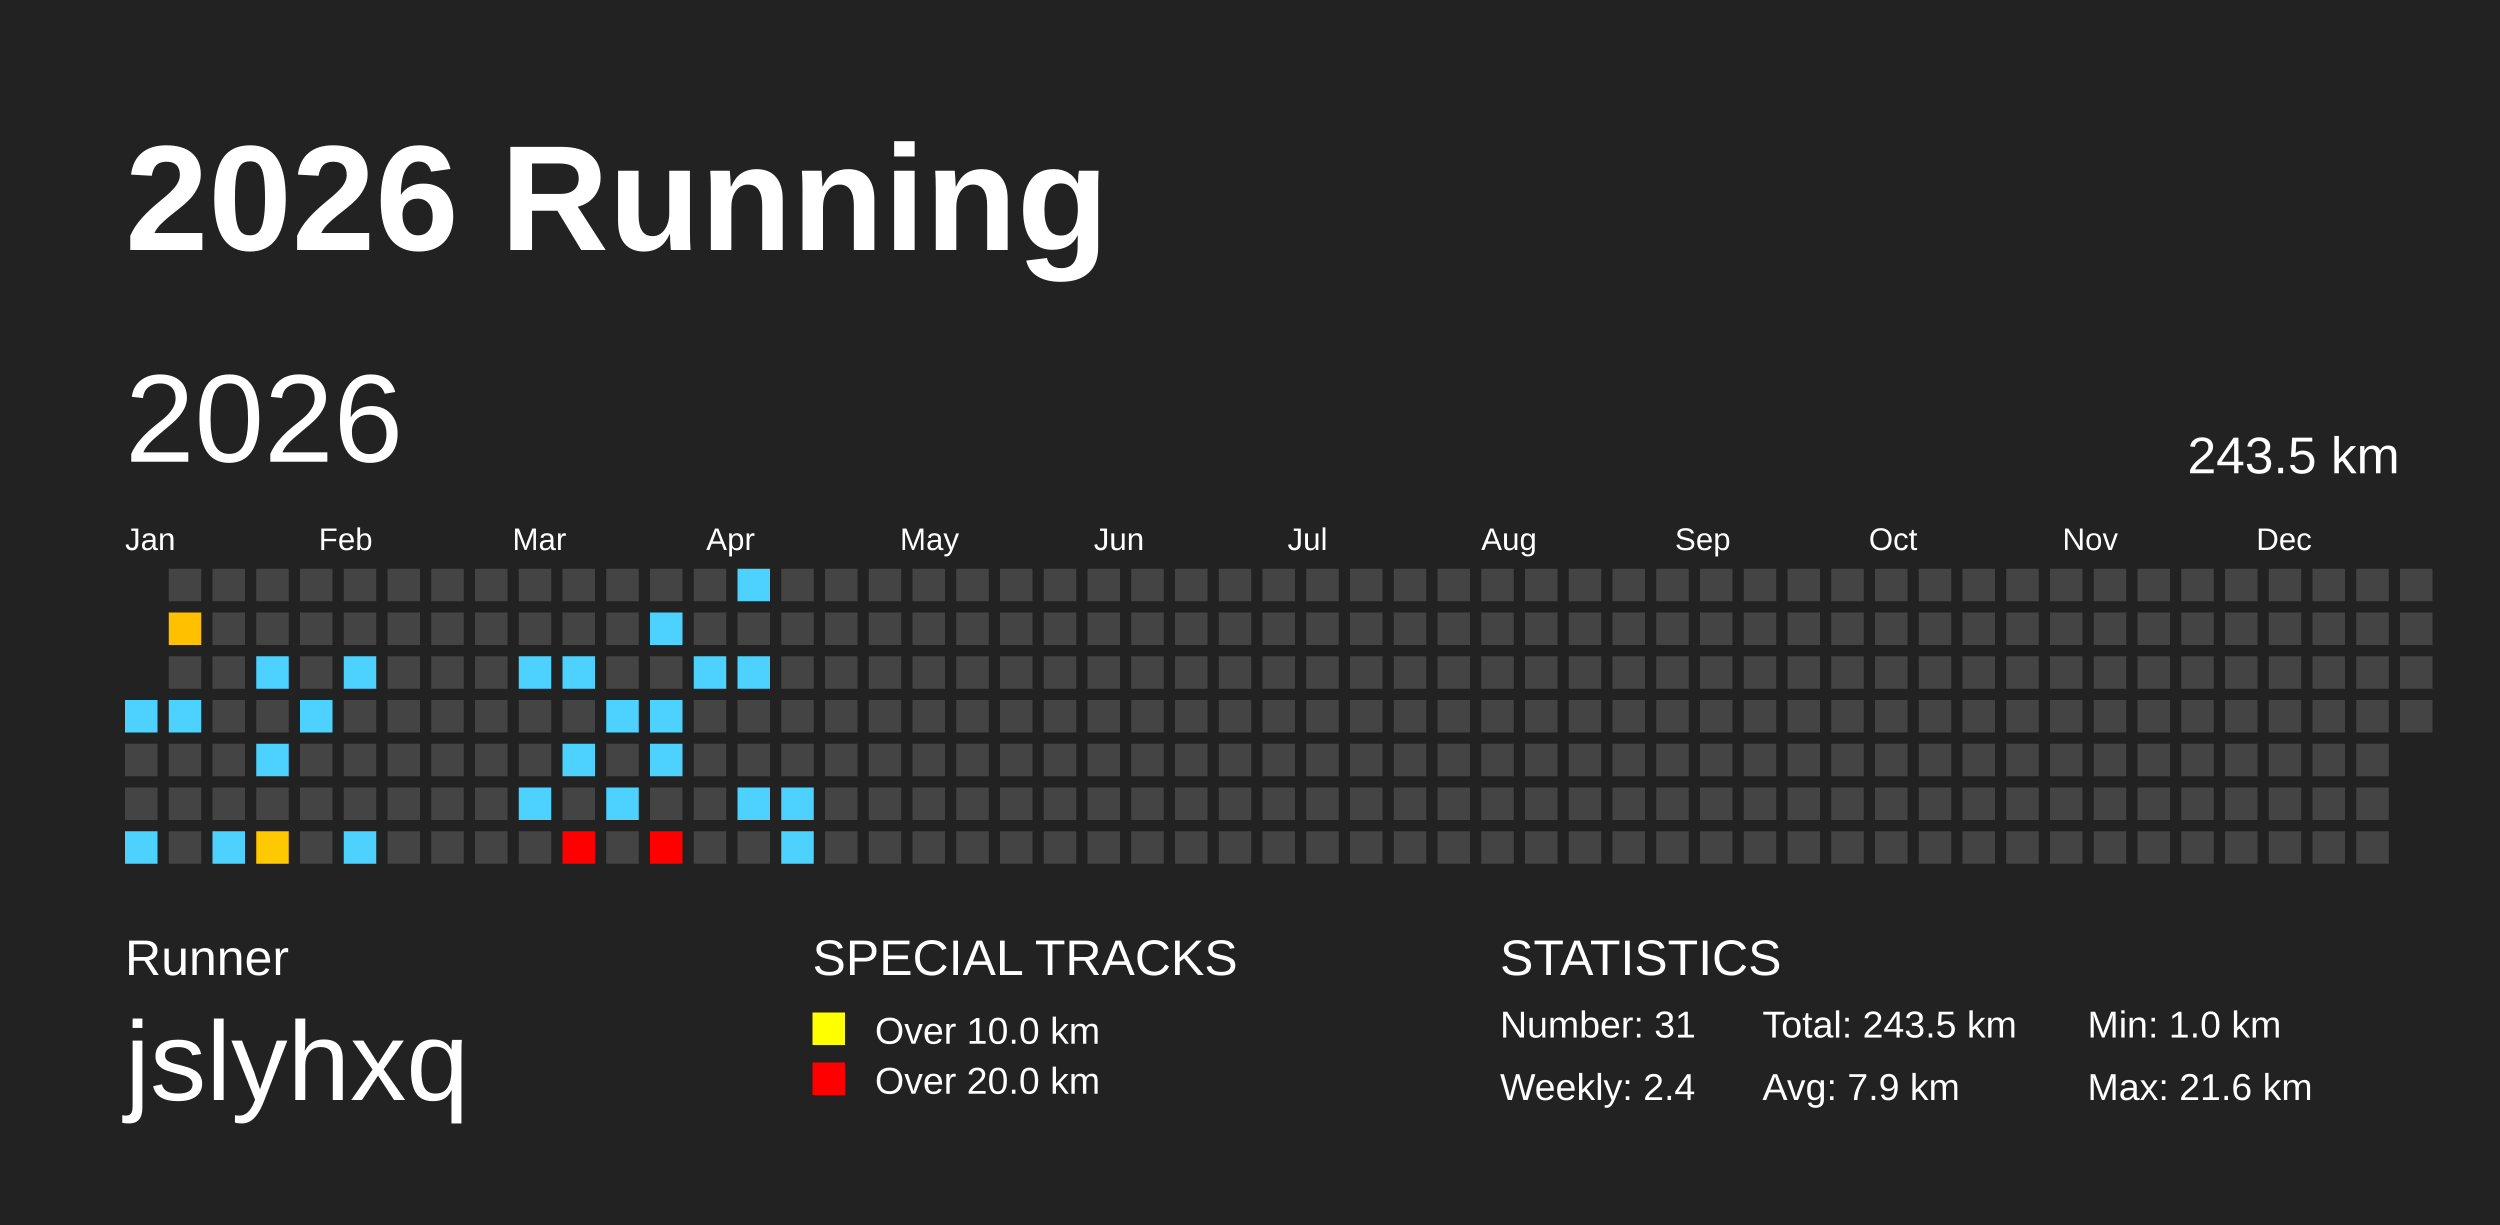
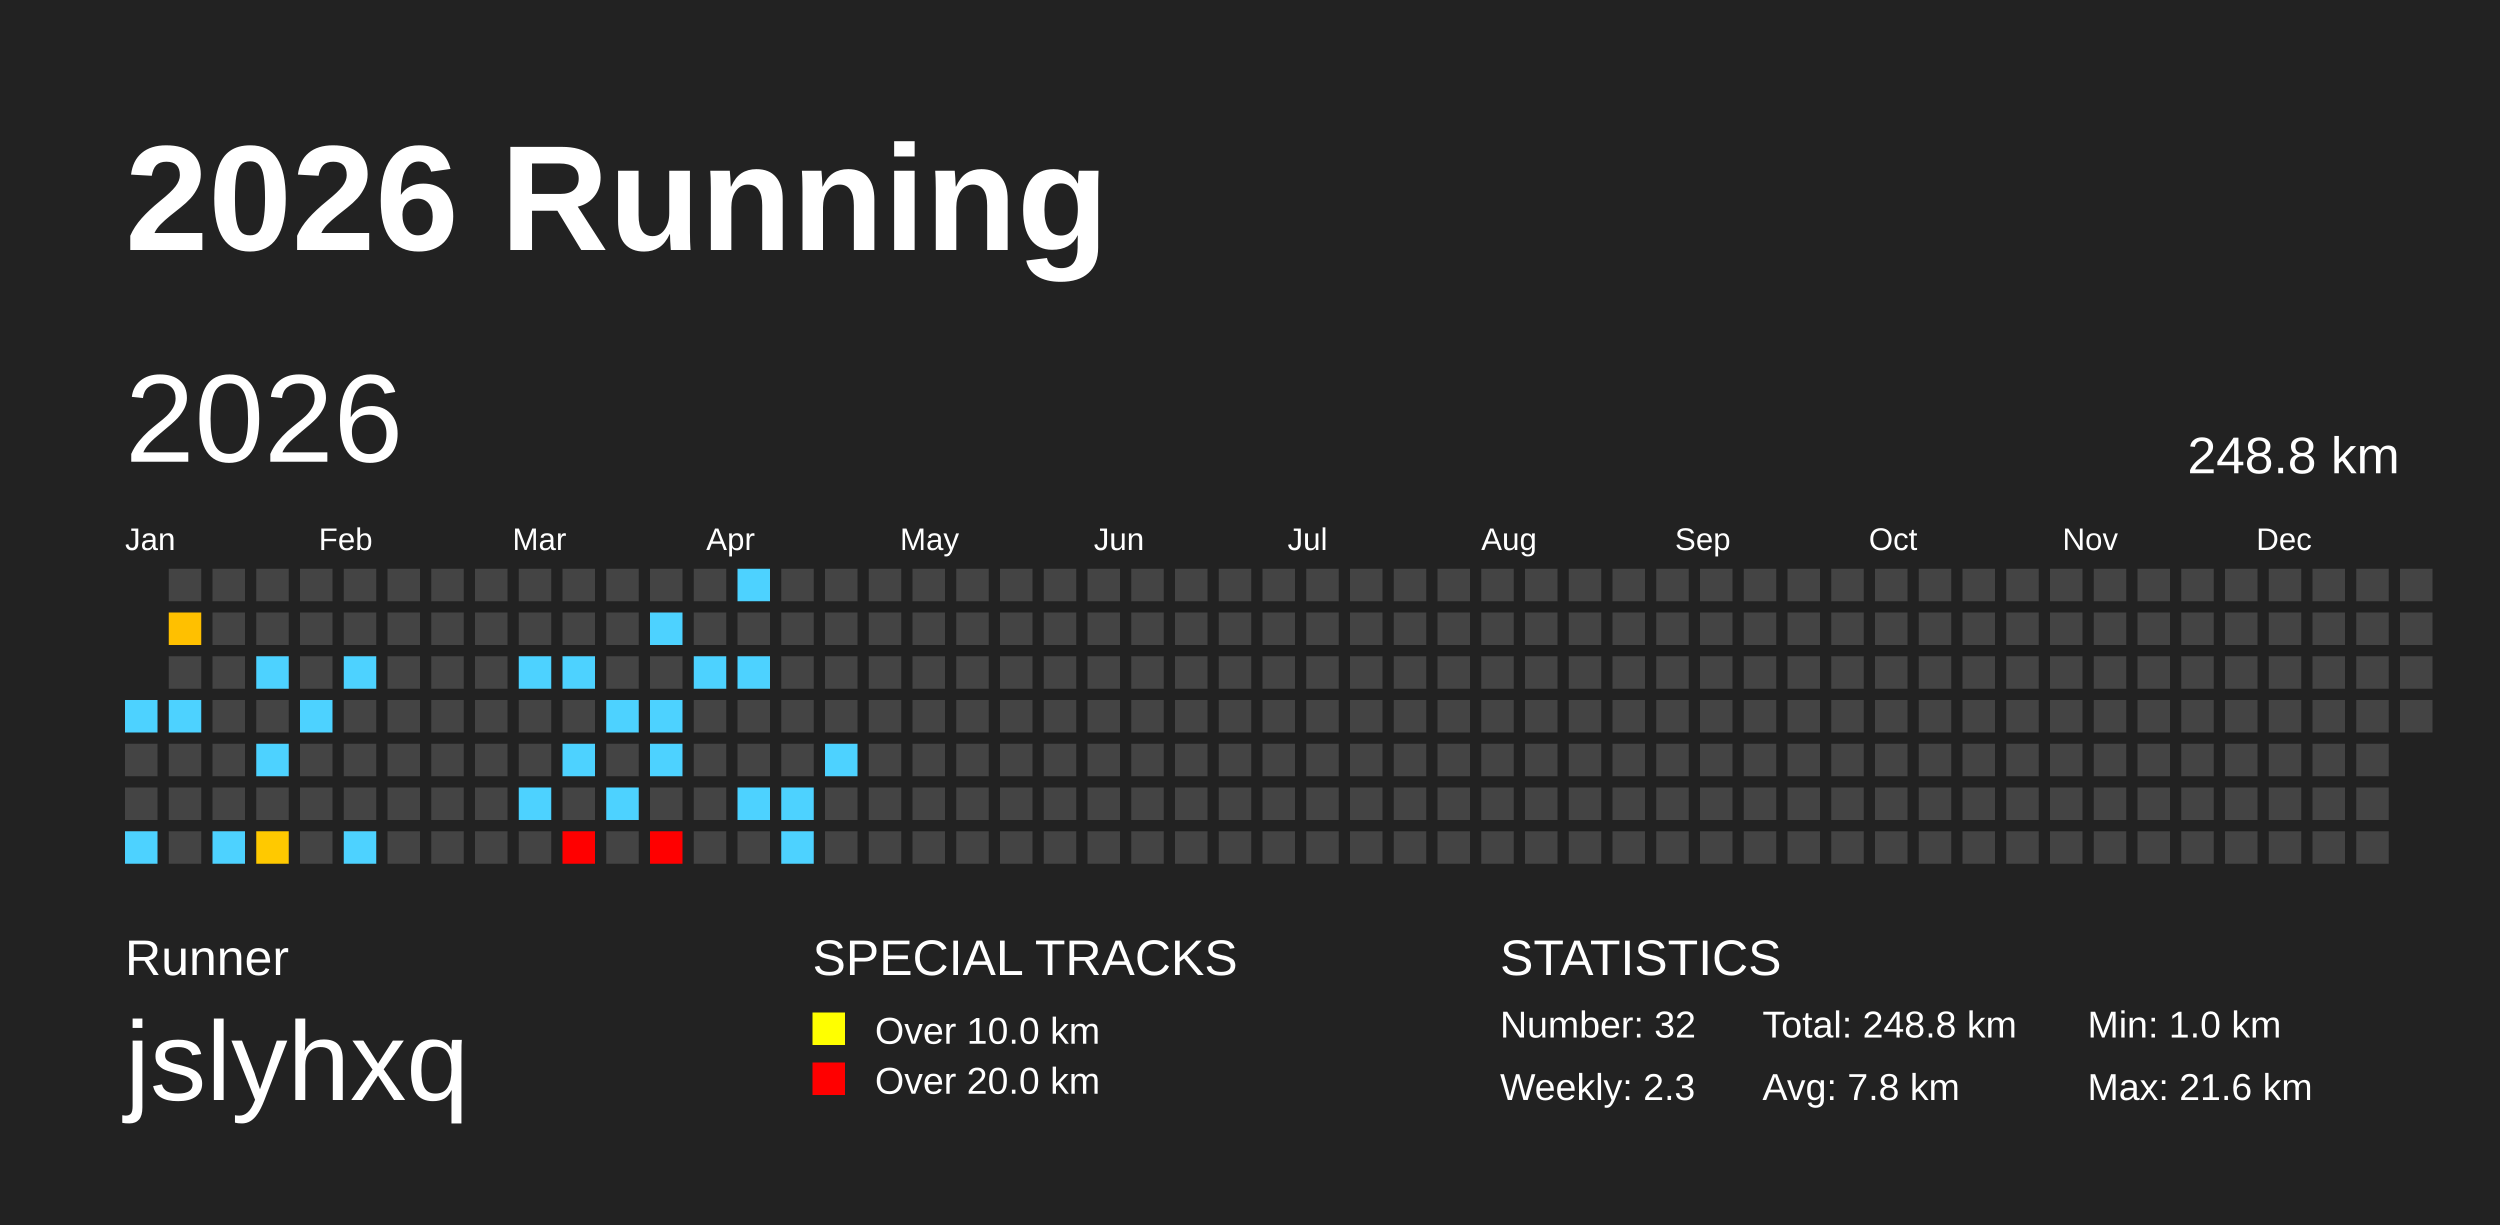
<svg xmlns="http://www.w3.org/2000/svg" baseProfile="full" height="98mm" version="1.1" viewBox="0,0,200,98" width="200mm">
  <defs />
  <rect fill="#222222" height="98" width="200" x="0" y="0" />
  <text fill="#FFFFFF" style="font-size:12px; font-family:Arial; font-weight:bold;" x="10" y="20">2026 Running</text>
  <text fill="#FFFFFF" style="font-size:4px; font-family:Arial" x="10" y="78">Runner</text>
  <text fill="#FFFFFF" style="font-size:9px; font-family:Arial" x="10" y="88">jslyhxq</text>
  <text fill="#FFFFFF" style="font-size:4px; font-family:Arial" x="65" y="78">SPECIAL TRACKS</text>
  <rect fill="yellow" height="2.6" width="2.6" x="65" y="81" />
  <text fill="#FFFFFF" style="font-size:3px; font-family:Arial" x="70" y="83.5">Over 10.0 km</text>
  <rect fill="red" height="2.6" width="2.6" x="65" y="85" />
  <text fill="#FFFFFF" style="font-size:3px; font-family:Arial" x="70" y="87.5">Over 20.0 km</text>
  <text fill="#FFFFFF" style="font-size:4px; font-family:Arial" x="120" y="78">STATISTICS</text>
-   <text fill="#FFFFFF" style="font-size:3px; font-family:Arial" x="120" y="83">Number: 31</text>
-   <text fill="#FFFFFF" style="font-size:3px; font-family:Arial" x="120" y="88">Weekly: 2.4</text>
-   <text fill="#FFFFFF" style="font-size:3px; font-family:Arial" x="141" y="83">Total: 243.5 km</text>
-   <text fill="#FFFFFF" style="font-size:3px; font-family:Arial" x="141" y="88">Avg: 7.9 km</text>
+   <text fill="#FFFFFF" style="font-size:3px; font-family:Arial" x="120" y="83">Number: 32</text>
+   <text fill="#FFFFFF" style="font-size:3px; font-family:Arial" x="120" y="88">Weekly: 2.3</text>
+   <text fill="#FFFFFF" style="font-size:3px; font-family:Arial" x="141" y="83">Total: 248.8 km</text>
+   <text fill="#FFFFFF" style="font-size:3px; font-family:Arial" x="141" y="88">Avg: 7.8 km</text>
  <text fill="#FFFFFF" style="font-size:3px; font-family:Arial" x="167" y="83">Min: 1.0 km</text>
  <text fill="#FFFFFF" style="font-size:3px; font-family:Arial" x="167" y="88">Max: 21.6 km</text>
  <text dominant-baseline="hanging" fill="#FFFFFF" style="font-size:10.0px; font-family:Arial;" x="10" y="30">2026</text>
-   <text dominant-baseline="hanging" fill="#FFFFFF" style="font-size:4.125px; font-family:Arial;" x="175" y="35">243.5 km</text>
+   <text dominant-baseline="hanging" fill="#FFFFFF" style="font-size:4.125px; font-family:Arial;" x="175" y="35">248.8 km</text>
  <text fill="#FFFFFF" style="font-size:2.5px; font-family:Arial" x="10.0" y="44">Jan</text>
  <text fill="#FFFFFF" style="font-size:2.5px; font-family:Arial" x="25.5" y="44">Feb</text>
  <text fill="#FFFFFF" style="font-size:2.5px; font-family:Arial" x="41.0" y="44">Mar</text>
  <text fill="#FFFFFF" style="font-size:2.5px; font-family:Arial" x="56.5" y="44">Apr</text>
  <text fill="#FFFFFF" style="font-size:2.5px; font-family:Arial" x="72.0" y="44">May</text>
  <text fill="#FFFFFF" style="font-size:2.5px; font-family:Arial" x="87.5" y="44">Jun</text>
  <text fill="#FFFFFF" style="font-size:2.5px; font-family:Arial" x="103.0" y="44">Jul</text>
  <text fill="#FFFFFF" style="font-size:2.5px; font-family:Arial" x="118.5" y="44">Aug</text>
  <text fill="#FFFFFF" style="font-size:2.5px; font-family:Arial" x="134.0" y="44">Sep</text>
  <text fill="#FFFFFF" style="font-size:2.5px; font-family:Arial" x="149.5" y="44">Oct</text>
  <text fill="#FFFFFF" style="font-size:2.5px; font-family:Arial" x="165.0" y="44">Nov</text>
  <text fill="#FFFFFF" style="font-size:2.5px; font-family:Arial" x="180.5" y="44">Dec</text>
  <rect fill="#4dd2ff" height="2.6" width="2.6" x="10.0" y="56.0" />
  <rect fill="#444444" height="2.6" width="2.6" x="10.0" y="59.5" />
  <rect fill="#444444" height="2.6" width="2.6" x="10.0" y="63.0" />
  <rect fill="#4dd2ff" height="2.6" width="2.6" x="10.0" y="66.5" />
  <rect fill="#444444" height="2.6" width="2.6" x="13.5" y="45.5" />
  <rect fill="#ffc000" height="2.6" width="2.6" x="13.5" y="49.0" />
  <rect fill="#444444" height="2.6" width="2.6" x="13.5" y="52.5" />
  <rect fill="#4dd2ff" height="2.6" width="2.6" x="13.5" y="56.0" />
  <rect fill="#444444" height="2.6" width="2.6" x="13.5" y="59.5" />
  <rect fill="#444444" height="2.6" width="2.6" x="13.5" y="63.0" />
  <rect fill="#444444" height="2.6" width="2.6" x="13.5" y="66.5" />
  <rect fill="#444444" height="2.6" width="2.6" x="17.0" y="45.5" />
  <rect fill="#444444" height="2.6" width="2.6" x="17.0" y="49.0" />
  <rect fill="#444444" height="2.6" width="2.6" x="17.0" y="52.5" />
  <rect fill="#444444" height="2.6" width="2.6" x="17.0" y="56.0" />
  <rect fill="#444444" height="2.6" width="2.6" x="17.0" y="59.5" />
  <rect fill="#444444" height="2.6" width="2.6" x="17.0" y="63.0" />
  <rect fill="#4dd2ff" height="2.6" width="2.6" x="17.0" y="66.5" />
  <rect fill="#444444" height="2.6" width="2.6" x="20.5" y="45.5" />
  <rect fill="#444444" height="2.6" width="2.6" x="20.5" y="49.0" />
  <rect fill="#4dd2ff" height="2.6" width="2.6" x="20.5" y="52.5" />
  <rect fill="#444444" height="2.6" width="2.6" x="20.5" y="56.0" />
  <rect fill="#4dd2ff" height="2.6" width="2.6" x="20.5" y="59.5" />
  <rect fill="#444444" height="2.6" width="2.6" x="20.5" y="63.0" />
  <rect fill="#ffc900" height="2.6" width="2.6" x="20.5" y="66.5" />
  <rect fill="#444444" height="2.6" width="2.6" x="24.0" y="45.5" />
  <rect fill="#444444" height="2.6" width="2.6" x="24.0" y="49.0" />
  <rect fill="#444444" height="2.6" width="2.6" x="24.0" y="52.5" />
  <rect fill="#4dd2ff" height="2.6" width="2.6" x="24.0" y="56.0" />
  <rect fill="#444444" height="2.6" width="2.6" x="24.0" y="59.5" />
  <rect fill="#444444" height="2.6" width="2.6" x="24.0" y="63.0" />
  <rect fill="#444444" height="2.6" width="2.6" x="24.0" y="66.5" />
  <rect fill="#444444" height="2.6" width="2.6" x="27.5" y="45.5" />
  <rect fill="#444444" height="2.6" width="2.6" x="27.5" y="49.0" />
  <rect fill="#4dd2ff" height="2.6" width="2.6" x="27.5" y="52.5" />
  <rect fill="#444444" height="2.6" width="2.6" x="27.5" y="56.0" />
  <rect fill="#444444" height="2.6" width="2.6" x="27.5" y="59.5" />
  <rect fill="#444444" height="2.6" width="2.6" x="27.5" y="63.0" />
  <rect fill="#4dd2ff" height="2.6" width="2.6" x="27.5" y="66.5" />
  <rect fill="#444444" height="2.6" width="2.6" x="31.0" y="45.5" />
  <rect fill="#444444" height="2.6" width="2.6" x="31.0" y="49.0" />
  <rect fill="#444444" height="2.6" width="2.6" x="31.0" y="52.5" />
  <rect fill="#444444" height="2.6" width="2.6" x="31.0" y="56.0" />
  <rect fill="#444444" height="2.6" width="2.6" x="31.0" y="59.5" />
  <rect fill="#444444" height="2.6" width="2.6" x="31.0" y="63.0" />
  <rect fill="#444444" height="2.6" width="2.6" x="31.0" y="66.5" />
  <rect fill="#444444" height="2.6" width="2.6" x="34.5" y="45.5" />
  <rect fill="#444444" height="2.6" width="2.6" x="34.5" y="49.0" />
  <rect fill="#444444" height="2.6" width="2.6" x="34.5" y="52.5" />
  <rect fill="#444444" height="2.6" width="2.6" x="34.5" y="56.0" />
  <rect fill="#444444" height="2.6" width="2.6" x="34.5" y="59.5" />
  <rect fill="#444444" height="2.6" width="2.6" x="34.5" y="63.0" />
  <rect fill="#444444" height="2.6" width="2.6" x="34.5" y="66.5" />
  <rect fill="#444444" height="2.6" width="2.6" x="38.0" y="45.5" />
  <rect fill="#444444" height="2.6" width="2.6" x="38.0" y="49.0" />
  <rect fill="#444444" height="2.6" width="2.6" x="38.0" y="52.5" />
  <rect fill="#444444" height="2.6" width="2.6" x="38.0" y="56.0" />
  <rect fill="#444444" height="2.6" width="2.6" x="38.0" y="59.5" />
  <rect fill="#444444" height="2.6" width="2.6" x="38.0" y="63.0" />
  <rect fill="#444444" height="2.6" width="2.6" x="38.0" y="66.5" />
  <rect fill="#444444" height="2.6" width="2.6" x="41.5" y="45.5" />
  <rect fill="#444444" height="2.6" width="2.6" x="41.5" y="49.0" />
  <rect fill="#4dd2ff" height="2.6" width="2.6" x="41.5" y="52.5" />
  <rect fill="#444444" height="2.6" width="2.6" x="41.5" y="56.0" />
  <rect fill="#444444" height="2.6" width="2.6" x="41.5" y="59.5" />
  <rect fill="#4dd2ff" height="2.6" width="2.6" x="41.5" y="63.0" />
  <rect fill="#444444" height="2.6" width="2.6" x="41.5" y="66.5" />
  <rect fill="#444444" height="2.6" width="2.6" x="45.0" y="45.5" />
  <rect fill="#444444" height="2.6" width="2.6" x="45.0" y="49.0" />
  <rect fill="#4dd2ff" height="2.6" width="2.6" x="45.0" y="52.5" />
  <rect fill="#444444" height="2.6" width="2.6" x="45.0" y="56.0" />
  <rect fill="#4dd2ff" height="2.6" width="2.6" x="45.0" y="59.5" />
  <rect fill="#444444" height="2.6" width="2.6" x="45.0" y="63.0" />
  <rect fill="red" height="2.6" width="2.6" x="45.0" y="66.5" />
  <rect fill="#444444" height="2.6" width="2.6" x="48.5" y="45.5" />
  <rect fill="#444444" height="2.6" width="2.6" x="48.5" y="49.0" />
  <rect fill="#444444" height="2.6" width="2.6" x="48.5" y="52.5" />
  <rect fill="#4dd2ff" height="2.6" width="2.6" x="48.5" y="56.0" />
  <rect fill="#444444" height="2.6" width="2.6" x="48.5" y="59.5" />
  <rect fill="#4dd2ff" height="2.6" width="2.6" x="48.5" y="63.0" />
  <rect fill="#444444" height="2.6" width="2.6" x="48.5" y="66.5" />
  <rect fill="#444444" height="2.6" width="2.6" x="52.0" y="45.5" />
  <rect fill="#4dd2ff" height="2.6" width="2.6" x="52.0" y="49.0" />
  <rect fill="#444444" height="2.6" width="2.6" x="52.0" y="52.5" />
  <rect fill="#4dd2ff" height="2.6" width="2.6" x="52.0" y="56.0" />
  <rect fill="#4dd2ff" height="2.6" width="2.6" x="52.0" y="59.5" />
  <rect fill="#444444" height="2.6" width="2.6" x="52.0" y="63.0" />
  <rect fill="red" height="2.6" width="2.6" x="52.0" y="66.5" />
  <rect fill="#444444" height="2.6" width="2.6" x="55.5" y="45.5" />
  <rect fill="#444444" height="2.6" width="2.6" x="55.5" y="49.0" />
  <rect fill="#4dd2ff" height="2.6" width="2.6" x="55.5" y="52.5" />
  <rect fill="#444444" height="2.6" width="2.6" x="55.5" y="56.0" />
  <rect fill="#444444" height="2.6" width="2.6" x="55.5" y="59.5" />
  <rect fill="#444444" height="2.6" width="2.6" x="55.5" y="63.0" />
  <rect fill="#444444" height="2.6" width="2.6" x="55.5" y="66.5" />
  <rect fill="#4dd2ff" height="2.6" width="2.6" x="59.0" y="45.5" />
  <rect fill="#444444" height="2.6" width="2.6" x="59.0" y="49.0" />
  <rect fill="#4dd2ff" height="2.6" width="2.6" x="59.0" y="52.5" />
  <rect fill="#444444" height="2.6" width="2.6" x="59.0" y="56.0" />
  <rect fill="#444444" height="2.6" width="2.6" x="59.0" y="59.5" />
  <rect fill="#4dd2ff" height="2.6" width="2.6" x="59.0" y="63.0" />
  <rect fill="#444444" height="2.6" width="2.6" x="59.0" y="66.5" />
  <rect fill="#444444" height="2.6" width="2.6" x="62.5" y="45.5" />
  <rect fill="#444444" height="2.6" width="2.6" x="62.5" y="49.0" />
  <rect fill="#444444" height="2.6" width="2.6" x="62.5" y="52.5" />
  <rect fill="#444444" height="2.6" width="2.6" x="62.5" y="56.0" />
  <rect fill="#444444" height="2.6" width="2.6" x="62.5" y="59.5" />
  <rect fill="#4dd2ff" height="2.6" width="2.6" x="62.5" y="63.0" />
  <rect fill="#4dd2ff" height="2.6" width="2.6" x="62.5" y="66.5" />
  <rect fill="#444444" height="2.6" width="2.6" x="66.0" y="45.5" />
  <rect fill="#444444" height="2.6" width="2.6" x="66.0" y="49.0" />
  <rect fill="#444444" height="2.6" width="2.6" x="66.0" y="52.5" />
  <rect fill="#444444" height="2.6" width="2.6" x="66.0" y="56.0" />
-   <rect fill="#444444" height="2.6" width="2.6" x="66.0" y="59.5" />
+   <rect fill="#4dd2ff" height="2.6" width="2.6" x="66.0" y="59.5" />
  <rect fill="#444444" height="2.6" width="2.6" x="66.0" y="63.0" />
  <rect fill="#444444" height="2.6" width="2.6" x="66.0" y="66.5" />
  <rect fill="#444444" height="2.6" width="2.6" x="69.5" y="45.5" />
  <rect fill="#444444" height="2.6" width="2.6" x="69.5" y="49.0" />
  <rect fill="#444444" height="2.6" width="2.6" x="69.5" y="52.5" />
  <rect fill="#444444" height="2.6" width="2.6" x="69.5" y="56.0" />
  <rect fill="#444444" height="2.6" width="2.6" x="69.5" y="59.5" />
  <rect fill="#444444" height="2.6" width="2.6" x="69.5" y="63.0" />
  <rect fill="#444444" height="2.6" width="2.6" x="69.5" y="66.5" />
  <rect fill="#444444" height="2.6" width="2.6" x="73.0" y="45.5" />
  <rect fill="#444444" height="2.6" width="2.6" x="73.0" y="49.0" />
  <rect fill="#444444" height="2.6" width="2.6" x="73.0" y="52.5" />
  <rect fill="#444444" height="2.6" width="2.6" x="73.0" y="56.0" />
  <rect fill="#444444" height="2.6" width="2.6" x="73.0" y="59.5" />
  <rect fill="#444444" height="2.6" width="2.6" x="73.0" y="63.0" />
  <rect fill="#444444" height="2.6" width="2.6" x="73.0" y="66.5" />
  <rect fill="#444444" height="2.6" width="2.6" x="76.5" y="45.5" />
  <rect fill="#444444" height="2.6" width="2.6" x="76.5" y="49.0" />
  <rect fill="#444444" height="2.6" width="2.6" x="76.5" y="52.5" />
  <rect fill="#444444" height="2.6" width="2.6" x="76.5" y="56.0" />
  <rect fill="#444444" height="2.6" width="2.6" x="76.5" y="59.5" />
  <rect fill="#444444" height="2.6" width="2.6" x="76.5" y="63.0" />
  <rect fill="#444444" height="2.6" width="2.6" x="76.5" y="66.5" />
  <rect fill="#444444" height="2.6" width="2.6" x="80.0" y="45.5" />
  <rect fill="#444444" height="2.6" width="2.6" x="80.0" y="49.0" />
  <rect fill="#444444" height="2.6" width="2.6" x="80.0" y="52.5" />
  <rect fill="#444444" height="2.6" width="2.6" x="80.0" y="56.0" />
  <rect fill="#444444" height="2.6" width="2.6" x="80.0" y="59.5" />
  <rect fill="#444444" height="2.6" width="2.6" x="80.0" y="63.0" />
  <rect fill="#444444" height="2.6" width="2.6" x="80.0" y="66.5" />
  <rect fill="#444444" height="2.6" width="2.6" x="83.5" y="45.5" />
  <rect fill="#444444" height="2.6" width="2.6" x="83.5" y="49.0" />
  <rect fill="#444444" height="2.6" width="2.6" x="83.5" y="52.5" />
  <rect fill="#444444" height="2.6" width="2.6" x="83.5" y="56.0" />
  <rect fill="#444444" height="2.6" width="2.6" x="83.5" y="59.5" />
  <rect fill="#444444" height="2.6" width="2.6" x="83.5" y="63.0" />
  <rect fill="#444444" height="2.6" width="2.6" x="83.5" y="66.5" />
  <rect fill="#444444" height="2.6" width="2.6" x="87.0" y="45.5" />
  <rect fill="#444444" height="2.6" width="2.6" x="87.0" y="49.0" />
  <rect fill="#444444" height="2.6" width="2.6" x="87.0" y="52.5" />
  <rect fill="#444444" height="2.6" width="2.6" x="87.0" y="56.0" />
  <rect fill="#444444" height="2.6" width="2.6" x="87.0" y="59.5" />
  <rect fill="#444444" height="2.6" width="2.6" x="87.0" y="63.0" />
  <rect fill="#444444" height="2.6" width="2.6" x="87.0" y="66.5" />
  <rect fill="#444444" height="2.6" width="2.6" x="90.5" y="45.5" />
  <rect fill="#444444" height="2.6" width="2.6" x="90.5" y="49.0" />
  <rect fill="#444444" height="2.6" width="2.6" x="90.5" y="52.5" />
  <rect fill="#444444" height="2.6" width="2.6" x="90.5" y="56.0" />
  <rect fill="#444444" height="2.6" width="2.6" x="90.5" y="59.5" />
  <rect fill="#444444" height="2.6" width="2.6" x="90.5" y="63.0" />
  <rect fill="#444444" height="2.6" width="2.6" x="90.5" y="66.5" />
  <rect fill="#444444" height="2.6" width="2.6" x="94.0" y="45.5" />
  <rect fill="#444444" height="2.6" width="2.6" x="94.0" y="49.0" />
  <rect fill="#444444" height="2.6" width="2.6" x="94.0" y="52.5" />
  <rect fill="#444444" height="2.6" width="2.6" x="94.0" y="56.0" />
  <rect fill="#444444" height="2.6" width="2.6" x="94.0" y="59.5" />
  <rect fill="#444444" height="2.6" width="2.6" x="94.0" y="63.0" />
  <rect fill="#444444" height="2.6" width="2.6" x="94.0" y="66.5" />
  <rect fill="#444444" height="2.6" width="2.6" x="97.5" y="45.5" />
  <rect fill="#444444" height="2.6" width="2.6" x="97.5" y="49.0" />
  <rect fill="#444444" height="2.6" width="2.6" x="97.5" y="52.5" />
  <rect fill="#444444" height="2.6" width="2.6" x="97.5" y="56.0" />
  <rect fill="#444444" height="2.6" width="2.6" x="97.5" y="59.5" />
  <rect fill="#444444" height="2.6" width="2.6" x="97.5" y="63.0" />
  <rect fill="#444444" height="2.6" width="2.6" x="97.5" y="66.5" />
  <rect fill="#444444" height="2.6" width="2.6" x="101.0" y="45.5" />
  <rect fill="#444444" height="2.6" width="2.6" x="101.0" y="49.0" />
  <rect fill="#444444" height="2.6" width="2.6" x="101.0" y="52.5" />
  <rect fill="#444444" height="2.6" width="2.6" x="101.0" y="56.0" />
  <rect fill="#444444" height="2.6" width="2.6" x="101.0" y="59.5" />
  <rect fill="#444444" height="2.6" width="2.6" x="101.0" y="63.0" />
  <rect fill="#444444" height="2.6" width="2.6" x="101.0" y="66.5" />
  <rect fill="#444444" height="2.6" width="2.6" x="104.5" y="45.5" />
  <rect fill="#444444" height="2.6" width="2.6" x="104.5" y="49.0" />
  <rect fill="#444444" height="2.6" width="2.6" x="104.5" y="52.5" />
  <rect fill="#444444" height="2.6" width="2.6" x="104.5" y="56.0" />
  <rect fill="#444444" height="2.6" width="2.6" x="104.5" y="59.5" />
  <rect fill="#444444" height="2.6" width="2.6" x="104.5" y="63.0" />
  <rect fill="#444444" height="2.6" width="2.6" x="104.5" y="66.5" />
  <rect fill="#444444" height="2.6" width="2.6" x="108.0" y="45.5" />
  <rect fill="#444444" height="2.6" width="2.6" x="108.0" y="49.0" />
  <rect fill="#444444" height="2.6" width="2.6" x="108.0" y="52.5" />
  <rect fill="#444444" height="2.6" width="2.6" x="108.0" y="56.0" />
  <rect fill="#444444" height="2.6" width="2.6" x="108.0" y="59.5" />
  <rect fill="#444444" height="2.6" width="2.6" x="108.0" y="63.0" />
  <rect fill="#444444" height="2.6" width="2.6" x="108.0" y="66.5" />
  <rect fill="#444444" height="2.6" width="2.6" x="111.5" y="45.5" />
  <rect fill="#444444" height="2.6" width="2.6" x="111.5" y="49.0" />
  <rect fill="#444444" height="2.6" width="2.6" x="111.5" y="52.5" />
  <rect fill="#444444" height="2.6" width="2.6" x="111.5" y="56.0" />
  <rect fill="#444444" height="2.6" width="2.6" x="111.5" y="59.5" />
  <rect fill="#444444" height="2.6" width="2.6" x="111.5" y="63.0" />
  <rect fill="#444444" height="2.6" width="2.6" x="111.5" y="66.5" />
  <rect fill="#444444" height="2.6" width="2.6" x="115.0" y="45.5" />
  <rect fill="#444444" height="2.6" width="2.6" x="115.0" y="49.0" />
  <rect fill="#444444" height="2.6" width="2.6" x="115.0" y="52.5" />
  <rect fill="#444444" height="2.6" width="2.6" x="115.0" y="56.0" />
  <rect fill="#444444" height="2.6" width="2.6" x="115.0" y="59.5" />
  <rect fill="#444444" height="2.6" width="2.6" x="115.0" y="63.0" />
  <rect fill="#444444" height="2.6" width="2.6" x="115.0" y="66.5" />
  <rect fill="#444444" height="2.6" width="2.6" x="118.5" y="45.5" />
  <rect fill="#444444" height="2.6" width="2.6" x="118.5" y="49.0" />
  <rect fill="#444444" height="2.6" width="2.6" x="118.5" y="52.5" />
  <rect fill="#444444" height="2.6" width="2.6" x="118.5" y="56.0" />
  <rect fill="#444444" height="2.6" width="2.6" x="118.5" y="59.5" />
  <rect fill="#444444" height="2.6" width="2.6" x="118.5" y="63.0" />
  <rect fill="#444444" height="2.6" width="2.6" x="118.5" y="66.5" />
  <rect fill="#444444" height="2.6" width="2.6" x="122.0" y="45.5" />
  <rect fill="#444444" height="2.6" width="2.6" x="122.0" y="49.0" />
  <rect fill="#444444" height="2.6" width="2.6" x="122.0" y="52.5" />
  <rect fill="#444444" height="2.6" width="2.6" x="122.0" y="56.0" />
  <rect fill="#444444" height="2.6" width="2.6" x="122.0" y="59.5" />
  <rect fill="#444444" height="2.6" width="2.6" x="122.0" y="63.0" />
  <rect fill="#444444" height="2.6" width="2.6" x="122.0" y="66.5" />
  <rect fill="#444444" height="2.6" width="2.6" x="125.5" y="45.5" />
  <rect fill="#444444" height="2.6" width="2.6" x="125.5" y="49.0" />
  <rect fill="#444444" height="2.6" width="2.6" x="125.5" y="52.5" />
  <rect fill="#444444" height="2.6" width="2.6" x="125.5" y="56.0" />
  <rect fill="#444444" height="2.6" width="2.6" x="125.5" y="59.5" />
  <rect fill="#444444" height="2.6" width="2.6" x="125.5" y="63.0" />
  <rect fill="#444444" height="2.6" width="2.6" x="125.5" y="66.5" />
  <rect fill="#444444" height="2.6" width="2.6" x="129.0" y="45.5" />
  <rect fill="#444444" height="2.6" width="2.6" x="129.0" y="49.0" />
  <rect fill="#444444" height="2.6" width="2.6" x="129.0" y="52.5" />
  <rect fill="#444444" height="2.6" width="2.6" x="129.0" y="56.0" />
  <rect fill="#444444" height="2.6" width="2.6" x="129.0" y="59.5" />
  <rect fill="#444444" height="2.6" width="2.6" x="129.0" y="63.0" />
  <rect fill="#444444" height="2.6" width="2.6" x="129.0" y="66.5" />
  <rect fill="#444444" height="2.6" width="2.6" x="132.5" y="45.5" />
  <rect fill="#444444" height="2.6" width="2.6" x="132.5" y="49.0" />
  <rect fill="#444444" height="2.6" width="2.6" x="132.5" y="52.5" />
  <rect fill="#444444" height="2.6" width="2.6" x="132.5" y="56.0" />
  <rect fill="#444444" height="2.6" width="2.6" x="132.5" y="59.5" />
  <rect fill="#444444" height="2.6" width="2.6" x="132.5" y="63.0" />
  <rect fill="#444444" height="2.6" width="2.6" x="132.5" y="66.5" />
  <rect fill="#444444" height="2.6" width="2.6" x="136.0" y="45.5" />
  <rect fill="#444444" height="2.6" width="2.6" x="136.0" y="49.0" />
  <rect fill="#444444" height="2.6" width="2.6" x="136.0" y="52.5" />
  <rect fill="#444444" height="2.6" width="2.6" x="136.0" y="56.0" />
  <rect fill="#444444" height="2.6" width="2.6" x="136.0" y="59.5" />
  <rect fill="#444444" height="2.6" width="2.6" x="136.0" y="63.0" />
  <rect fill="#444444" height="2.6" width="2.6" x="136.0" y="66.5" />
  <rect fill="#444444" height="2.6" width="2.6" x="139.5" y="45.5" />
  <rect fill="#444444" height="2.6" width="2.6" x="139.5" y="49.0" />
  <rect fill="#444444" height="2.6" width="2.6" x="139.5" y="52.5" />
  <rect fill="#444444" height="2.6" width="2.6" x="139.5" y="56.0" />
  <rect fill="#444444" height="2.6" width="2.6" x="139.5" y="59.5" />
  <rect fill="#444444" height="2.6" width="2.6" x="139.5" y="63.0" />
  <rect fill="#444444" height="2.6" width="2.6" x="139.5" y="66.5" />
  <rect fill="#444444" height="2.6" width="2.6" x="143.0" y="45.5" />
  <rect fill="#444444" height="2.6" width="2.6" x="143.0" y="49.0" />
  <rect fill="#444444" height="2.6" width="2.6" x="143.0" y="52.5" />
  <rect fill="#444444" height="2.6" width="2.6" x="143.0" y="56.0" />
  <rect fill="#444444" height="2.6" width="2.6" x="143.0" y="59.5" />
  <rect fill="#444444" height="2.6" width="2.6" x="143.0" y="63.0" />
  <rect fill="#444444" height="2.6" width="2.6" x="143.0" y="66.5" />
  <rect fill="#444444" height="2.6" width="2.6" x="146.5" y="45.5" />
  <rect fill="#444444" height="2.6" width="2.6" x="146.5" y="49.0" />
  <rect fill="#444444" height="2.6" width="2.6" x="146.5" y="52.5" />
  <rect fill="#444444" height="2.6" width="2.6" x="146.5" y="56.0" />
  <rect fill="#444444" height="2.6" width="2.6" x="146.5" y="59.5" />
  <rect fill="#444444" height="2.6" width="2.6" x="146.5" y="63.0" />
  <rect fill="#444444" height="2.6" width="2.6" x="146.5" y="66.5" />
  <rect fill="#444444" height="2.6" width="2.6" x="150.0" y="45.5" />
  <rect fill="#444444" height="2.6" width="2.6" x="150.0" y="49.0" />
  <rect fill="#444444" height="2.6" width="2.6" x="150.0" y="52.5" />
  <rect fill="#444444" height="2.6" width="2.6" x="150.0" y="56.0" />
  <rect fill="#444444" height="2.6" width="2.6" x="150.0" y="59.5" />
  <rect fill="#444444" height="2.6" width="2.6" x="150.0" y="63.0" />
  <rect fill="#444444" height="2.6" width="2.6" x="150.0" y="66.5" />
  <rect fill="#444444" height="2.6" width="2.6" x="153.5" y="45.5" />
  <rect fill="#444444" height="2.6" width="2.6" x="153.5" y="49.0" />
  <rect fill="#444444" height="2.6" width="2.6" x="153.5" y="52.5" />
  <rect fill="#444444" height="2.6" width="2.6" x="153.5" y="56.0" />
  <rect fill="#444444" height="2.6" width="2.6" x="153.5" y="59.5" />
  <rect fill="#444444" height="2.6" width="2.6" x="153.5" y="63.0" />
  <rect fill="#444444" height="2.6" width="2.6" x="153.5" y="66.5" />
  <rect fill="#444444" height="2.6" width="2.6" x="157.0" y="45.5" />
  <rect fill="#444444" height="2.6" width="2.6" x="157.0" y="49.0" />
  <rect fill="#444444" height="2.6" width="2.6" x="157.0" y="52.5" />
  <rect fill="#444444" height="2.6" width="2.6" x="157.0" y="56.0" />
  <rect fill="#444444" height="2.6" width="2.6" x="157.0" y="59.5" />
  <rect fill="#444444" height="2.6" width="2.6" x="157.0" y="63.0" />
  <rect fill="#444444" height="2.6" width="2.6" x="157.0" y="66.5" />
  <rect fill="#444444" height="2.6" width="2.6" x="160.5" y="45.5" />
  <rect fill="#444444" height="2.6" width="2.6" x="160.5" y="49.0" />
  <rect fill="#444444" height="2.6" width="2.6" x="160.5" y="52.5" />
  <rect fill="#444444" height="2.6" width="2.6" x="160.5" y="56.0" />
  <rect fill="#444444" height="2.6" width="2.6" x="160.5" y="59.5" />
  <rect fill="#444444" height="2.6" width="2.6" x="160.5" y="63.0" />
  <rect fill="#444444" height="2.6" width="2.6" x="160.5" y="66.5" />
  <rect fill="#444444" height="2.6" width="2.6" x="164.0" y="45.5" />
  <rect fill="#444444" height="2.6" width="2.6" x="164.0" y="49.0" />
  <rect fill="#444444" height="2.6" width="2.6" x="164.0" y="52.5" />
  <rect fill="#444444" height="2.6" width="2.6" x="164.0" y="56.0" />
  <rect fill="#444444" height="2.6" width="2.6" x="164.0" y="59.5" />
  <rect fill="#444444" height="2.6" width="2.6" x="164.0" y="63.0" />
  <rect fill="#444444" height="2.6" width="2.6" x="164.0" y="66.5" />
  <rect fill="#444444" height="2.6" width="2.6" x="167.5" y="45.5" />
  <rect fill="#444444" height="2.6" width="2.6" x="167.5" y="49.0" />
  <rect fill="#444444" height="2.6" width="2.6" x="167.5" y="52.5" />
  <rect fill="#444444" height="2.6" width="2.6" x="167.5" y="56.0" />
  <rect fill="#444444" height="2.6" width="2.6" x="167.5" y="59.5" />
  <rect fill="#444444" height="2.6" width="2.6" x="167.5" y="63.0" />
  <rect fill="#444444" height="2.6" width="2.6" x="167.5" y="66.5" />
  <rect fill="#444444" height="2.6" width="2.6" x="171.0" y="45.5" />
  <rect fill="#444444" height="2.6" width="2.6" x="171.0" y="49.0" />
  <rect fill="#444444" height="2.6" width="2.6" x="171.0" y="52.5" />
  <rect fill="#444444" height="2.6" width="2.6" x="171.0" y="56.0" />
  <rect fill="#444444" height="2.6" width="2.6" x="171.0" y="59.5" />
  <rect fill="#444444" height="2.6" width="2.6" x="171.0" y="63.0" />
  <rect fill="#444444" height="2.6" width="2.6" x="171.0" y="66.5" />
  <rect fill="#444444" height="2.6" width="2.6" x="174.5" y="45.5" />
  <rect fill="#444444" height="2.6" width="2.6" x="174.5" y="49.0" />
  <rect fill="#444444" height="2.6" width="2.6" x="174.5" y="52.5" />
  <rect fill="#444444" height="2.6" width="2.6" x="174.5" y="56.0" />
  <rect fill="#444444" height="2.6" width="2.6" x="174.5" y="59.5" />
  <rect fill="#444444" height="2.6" width="2.6" x="174.5" y="63.0" />
  <rect fill="#444444" height="2.6" width="2.6" x="174.5" y="66.5" />
  <rect fill="#444444" height="2.6" width="2.6" x="178.0" y="45.5" />
  <rect fill="#444444" height="2.6" width="2.6" x="178.0" y="49.0" />
  <rect fill="#444444" height="2.6" width="2.6" x="178.0" y="52.5" />
  <rect fill="#444444" height="2.6" width="2.6" x="178.0" y="56.0" />
  <rect fill="#444444" height="2.6" width="2.6" x="178.0" y="59.5" />
  <rect fill="#444444" height="2.6" width="2.6" x="178.0" y="63.0" />
  <rect fill="#444444" height="2.6" width="2.6" x="178.0" y="66.5" />
  <rect fill="#444444" height="2.6" width="2.6" x="181.5" y="45.5" />
  <rect fill="#444444" height="2.6" width="2.6" x="181.5" y="49.0" />
  <rect fill="#444444" height="2.6" width="2.6" x="181.5" y="52.5" />
  <rect fill="#444444" height="2.6" width="2.6" x="181.5" y="56.0" />
  <rect fill="#444444" height="2.6" width="2.6" x="181.5" y="59.5" />
  <rect fill="#444444" height="2.6" width="2.6" x="181.5" y="63.0" />
  <rect fill="#444444" height="2.6" width="2.6" x="181.5" y="66.5" />
  <rect fill="#444444" height="2.6" width="2.6" x="185.0" y="45.5" />
  <rect fill="#444444" height="2.6" width="2.6" x="185.0" y="49.0" />
  <rect fill="#444444" height="2.6" width="2.6" x="185.0" y="52.5" />
  <rect fill="#444444" height="2.6" width="2.6" x="185.0" y="56.0" />
  <rect fill="#444444" height="2.6" width="2.6" x="185.0" y="59.5" />
  <rect fill="#444444" height="2.6" width="2.6" x="185.0" y="63.0" />
  <rect fill="#444444" height="2.6" width="2.6" x="185.0" y="66.5" />
  <rect fill="#444444" height="2.6" width="2.6" x="188.5" y="45.5" />
  <rect fill="#444444" height="2.6" width="2.6" x="188.5" y="49.0" />
  <rect fill="#444444" height="2.6" width="2.6" x="188.5" y="52.5" />
  <rect fill="#444444" height="2.6" width="2.6" x="188.5" y="56.0" />
  <rect fill="#444444" height="2.6" width="2.6" x="188.5" y="59.5" />
  <rect fill="#444444" height="2.6" width="2.6" x="188.5" y="63.0" />
  <rect fill="#444444" height="2.6" width="2.6" x="188.5" y="66.5" />
  <rect fill="#444444" height="2.6" width="2.6" x="192.0" y="45.5" />
  <rect fill="#444444" height="2.6" width="2.6" x="192.0" y="49.0" />
  <rect fill="#444444" height="2.6" width="2.6" x="192.0" y="52.5" />
  <rect fill="#444444" height="2.6" width="2.6" x="192.0" y="56.0" />
</svg>
